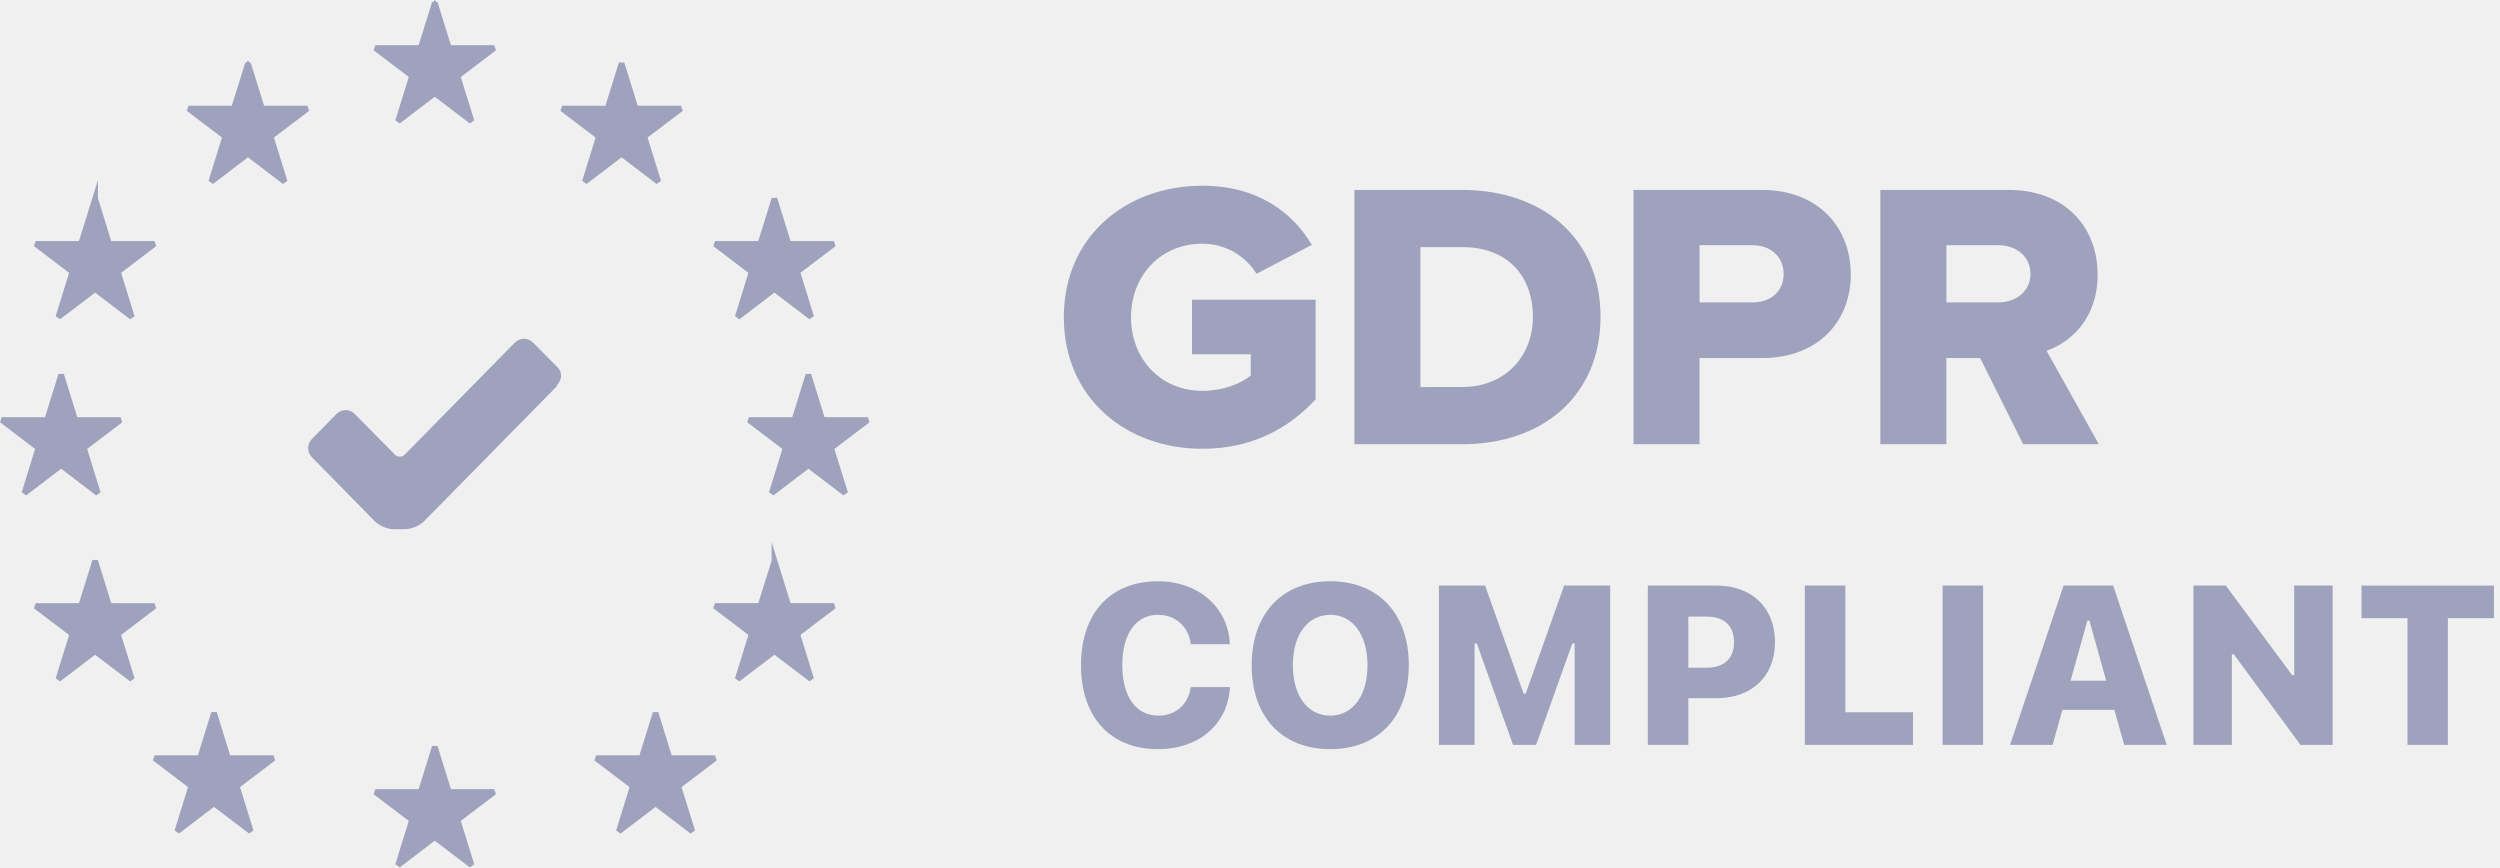
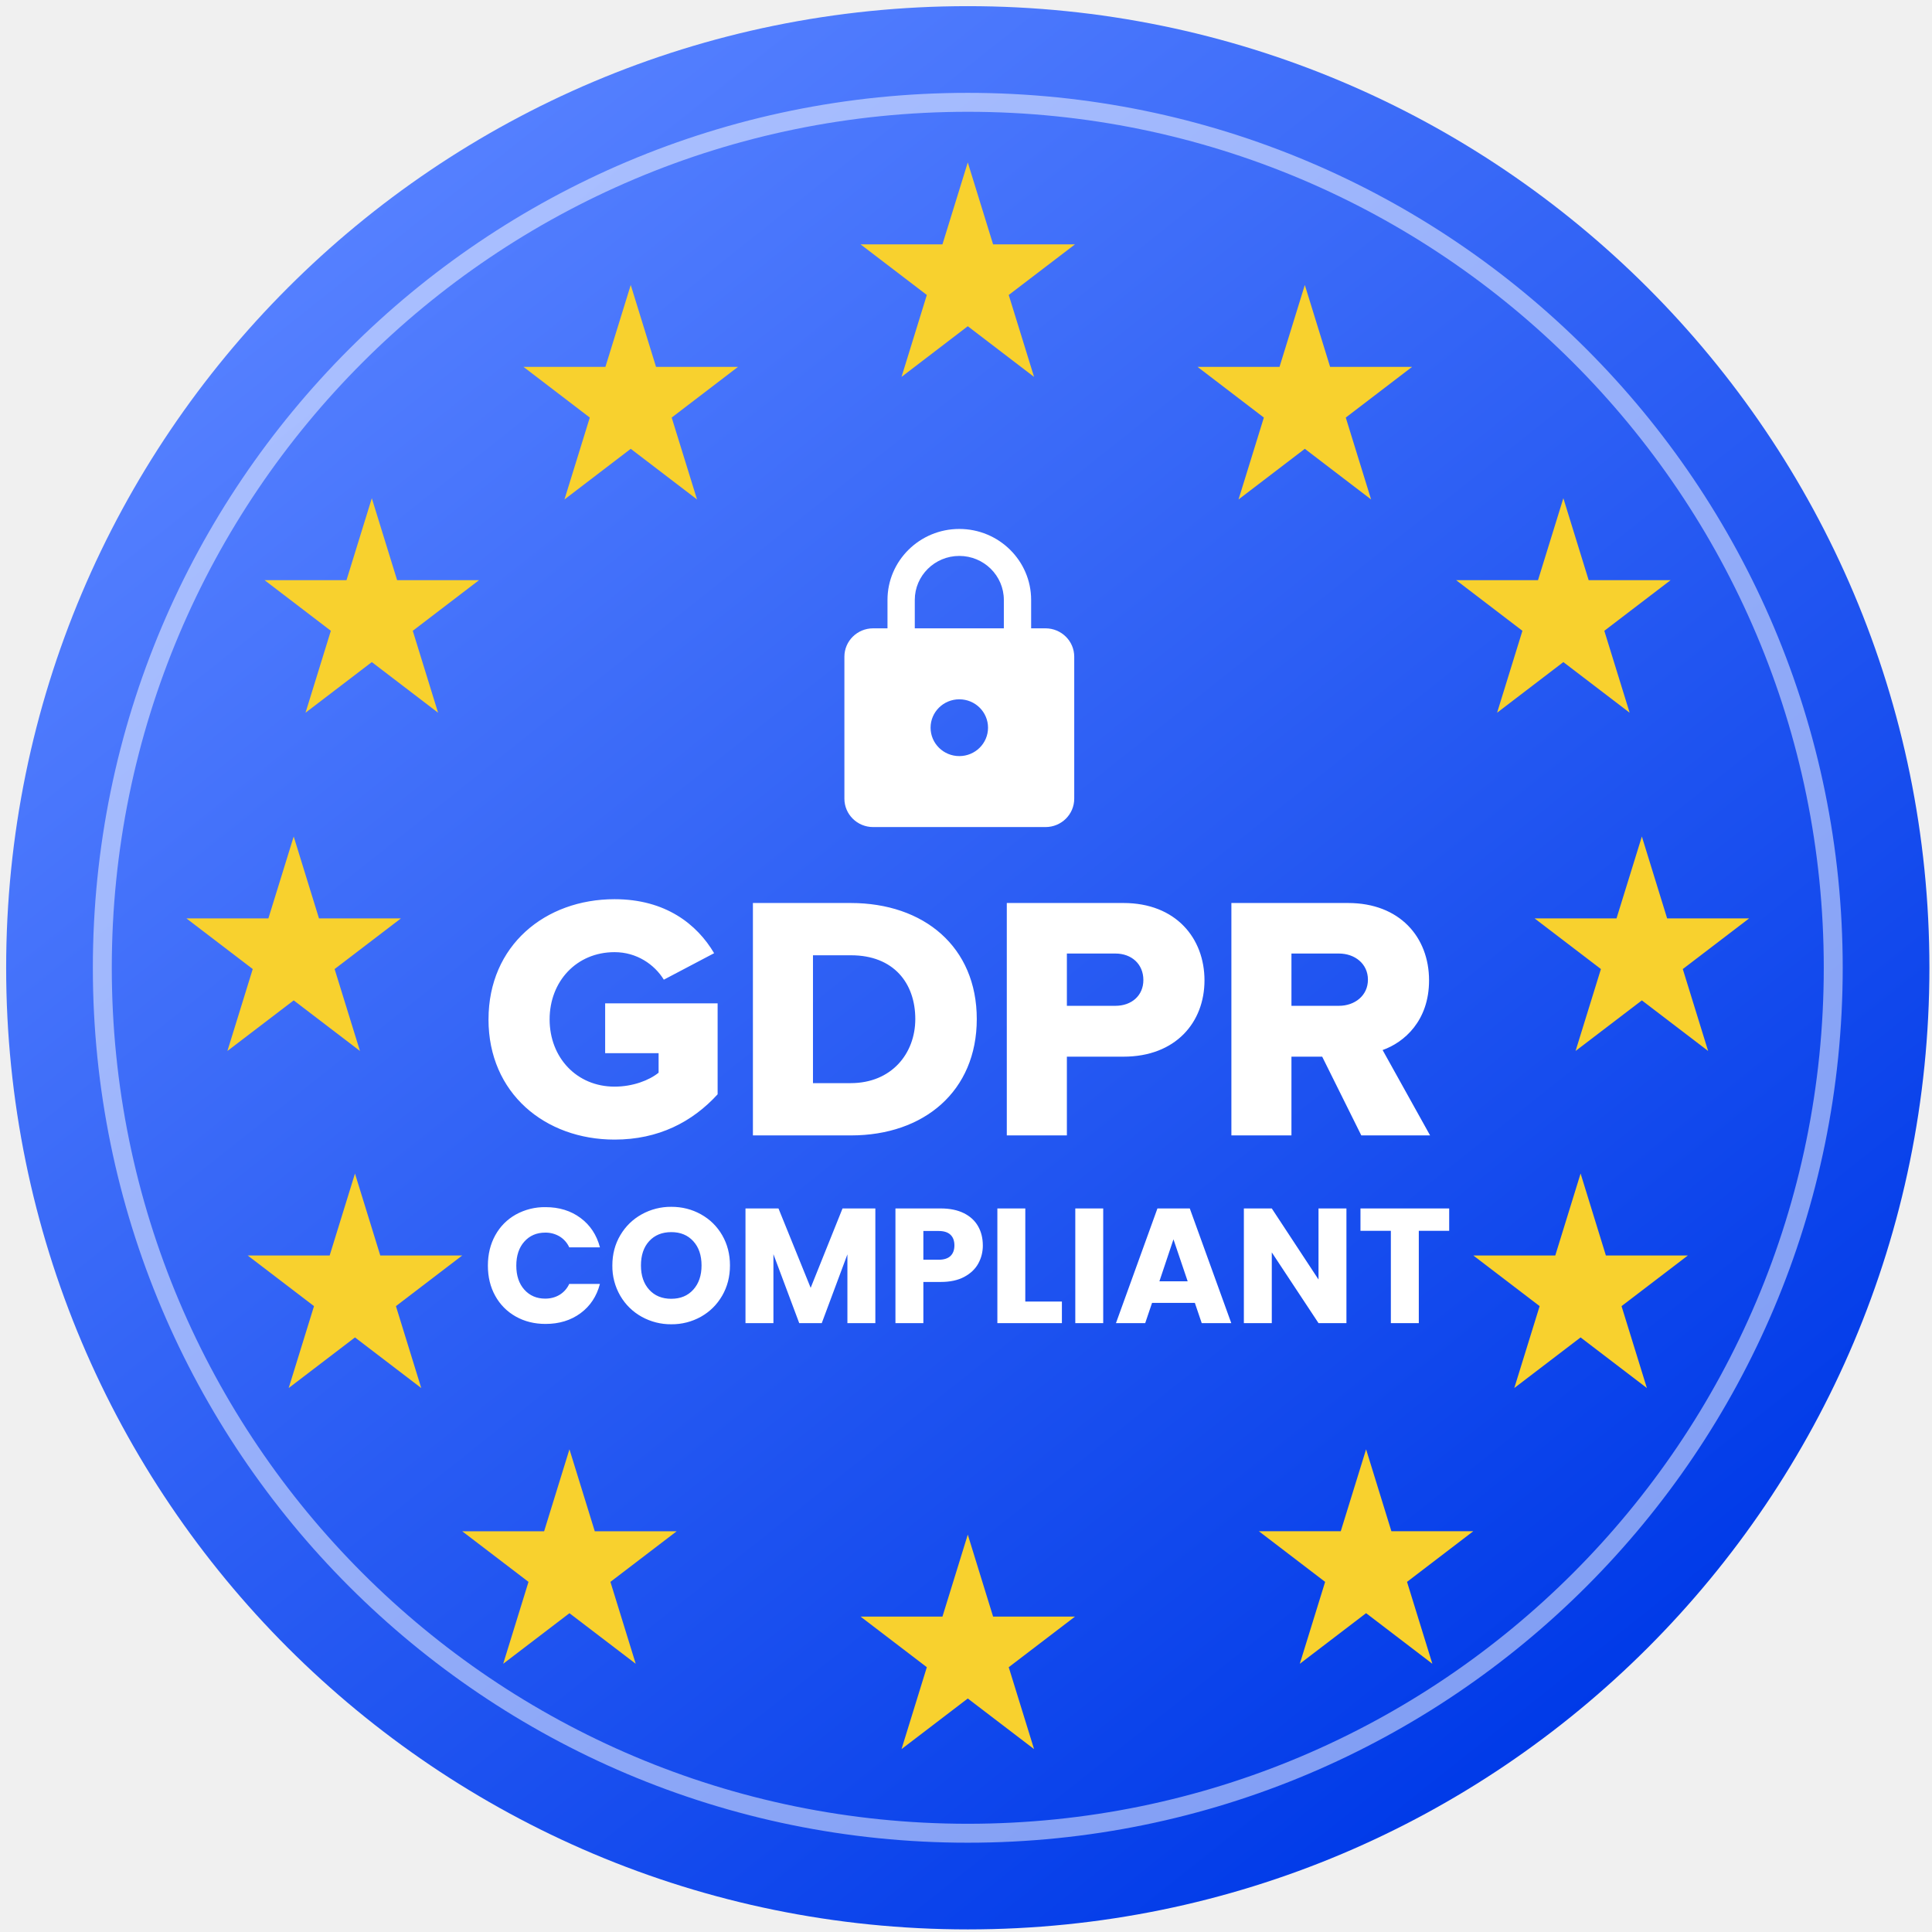
- <svg xmlns="http://www.w3.org/2000/svg" width="98px" height="34px" viewBox="0 0 98 34" version="1.1">
-   <g id="assets" stroke="none" stroke-width="1" fill="none" fill-rule="evenodd">
-     <g id="compliance" transform="translate(-0, 0)" fill="#9EA2BD" fill-rule="nonzero">
-       <path d="M17.15,29.24 L17.676,30.933 L19.374,30.933 L19.441,31.133 L18.062,32.179 L18.589,33.879 L18.416,34 L17.043,32.955 L15.672,34 L15.498,33.879 L16.024,32.18 L14.646,31.134 L14.713,30.934 L16.411,30.934 L16.938,29.24 L17.15,29.24 Z M25.805,27.915 L26.33,29.608 L28.028,29.608 L28.096,29.807 L26.717,30.855 L27.244,32.554 L27.071,32.675 L25.698,31.63 L24.325,32.675 L24.152,32.554 L24.678,30.855 L23.3,29.808 L23.367,29.609 L25.066,29.609 L25.593,27.915 L25.805,27.915 Z M8.496,27.914 L9.022,29.608 L10.719,29.608 L10.787,29.807 L9.408,30.854 L9.936,32.553 L9.763,32.674 L8.389,31.629 L7.017,32.674 L6.844,32.553 L7.371,30.854 L5.993,29.807 L6.06,29.608 L7.757,29.608 L8.284,27.914 L8.496,27.914 Z M3.836,21.95 L4.361,23.644 L6.058,23.645 L6.125,23.844 L4.748,24.891 L5.275,26.589 L5.102,26.711 L3.728,25.666 L2.355,26.711 L2.182,26.589 L2.709,24.891 L1.331,23.844 L1.398,23.645 L3.096,23.644 L3.624,21.95 L3.836,21.95 Z M30.247,21.249 L30.464,21.948 L30.99,23.643 L32.689,23.644 L32.756,23.843 L31.377,24.89 L31.904,26.588 L31.731,26.71 L30.358,25.665 L28.985,26.71 L28.812,26.588 L29.339,24.89 L27.961,23.843 L28.028,23.644 L29.726,23.643 L30.247,21.982 L30.247,21.249 Z M20.539,13.279 C20.672,13.279 20.8,13.333 20.893,13.428 L21.857,14.399 C22.051,14.596 22.052,14.912 21.78,15.145 L21.858,15.111 L16.619,20.437 C16.419,20.621 16.16,20.73 15.882,20.745 L15.432,20.745 C15.187,20.745 14.861,20.608 14.69,20.433 L12.224,17.92 C12.033,17.722 12.033,17.407 12.226,17.209 L13.195,16.225 C13.289,16.129 13.416,16.076 13.549,16.076 C13.683,16.076 13.81,16.129 13.903,16.224 L15.478,17.819 C15.585,17.928 15.762,17.928 15.869,17.818 L20.185,13.428 C20.278,13.333 20.406,13.279 20.539,13.279 Z M2.504,14.659 L3.029,16.353 L4.727,16.354 L4.794,16.553 L3.416,17.599 L3.943,19.299 L3.77,19.42 L2.396,18.375 L1.023,19.42 L0.85,19.299 L1.377,17.599 L0,16.553 L0.067,16.354 L1.765,16.353 L2.292,14.659 L2.504,14.659 Z M31.796,14.659 L32.321,16.353 L34.02,16.354 L34.087,16.553 L32.708,17.599 L33.236,19.299 L33.063,19.42 L31.689,18.375 L30.317,19.42 L30.144,19.299 L30.67,17.599 L29.292,16.553 L29.359,16.354 L31.057,16.353 L31.584,14.659 L31.796,14.659 Z M3.84,7.057 L3.839,7.771 L4.361,9.45 L6.058,9.45 L6.125,9.649 L4.748,10.695 L5.275,12.395 L5.102,12.516 L3.729,11.471 L2.355,12.516 L2.182,12.395 L2.709,10.695 L1.331,9.648 L1.398,9.449 L3.096,9.449 L3.623,7.755 L3.84,7.057 Z M30.464,7.755 L30.99,9.449 L32.689,9.449 L32.756,9.648 L31.377,10.695 L31.904,12.395 L31.731,12.516 L30.357,11.471 L28.985,12.516 L28.812,12.394 L29.339,10.695 L27.961,9.648 L28.028,9.449 L29.725,9.449 L30.252,7.755 L30.464,7.755 Z M9.72,2.374 L9.786,2.464 L9.826,2.452 L10.352,4.145 L12.05,4.146 L12.118,4.345 L10.739,5.391 L11.266,7.091 L11.093,7.212 L9.72,6.167 L8.348,7.212 L8.174,7.091 L8.701,5.392 L7.323,4.345 L7.39,4.146 L9.088,4.145 L9.615,2.452 L9.653,2.463 L9.72,2.374 Z M24.472,2.452 L24.999,4.145 L26.697,4.146 L26.764,4.345 L25.385,5.391 L25.912,7.091 L25.739,7.212 L24.366,6.167 L22.993,7.212 L22.82,7.091 L23.347,5.392 L21.969,4.345 L22.036,4.146 L23.733,4.145 L24.26,2.452 L24.472,2.452 Z M17.044,0 L17.111,0.09 L17.15,0.078 L17.676,1.772 L19.374,1.773 L19.441,1.972 L18.062,3.019 L18.589,4.717 L18.416,4.838 L17.043,3.793 L15.672,4.837 L15.498,4.716 L16.024,3.018 L14.646,1.971 L14.713,1.772 L16.411,1.771 L16.939,0.078 L16.977,0.09 L17.044,0 Z M45.396,22.785 C46.968,22.785 48.114,23.794 48.206,25.174 L48.206,25.252 L46.677,25.252 L46.673,25.213 C46.582,24.56 46.079,24.101 45.397,24.101 C44.527,24.101 43.994,24.845 43.994,26.066 C43.994,27.304 44.526,28.052 45.401,28.052 C46.085,28.052 46.565,27.624 46.673,26.979 L46.682,26.932 L48.209,26.932 L48.209,27.001 C48.106,28.394 46.998,29.367 45.396,29.367 C43.526,29.368 42.375,28.113 42.375,26.079 C42.375,24.036 43.522,22.785 45.396,22.785 Z M52.147,22.785 C54.022,22.785 55.225,24.044 55.225,26.07 C55.225,28.109 54.026,29.367 52.147,29.367 C50.261,29.368 49.066,28.109 49.066,26.079 C49.066,24.045 50.269,22.785 52.147,22.785 Z M58.215,22.954 L59.725,27.19 L59.808,27.19 L61.314,22.954 L63.118,22.954 L63.118,29.199 L61.725,29.199 L61.725,25.223 L61.634,25.223 L60.215,29.2 L59.311,29.2 L57.891,25.223 L57.804,25.223 L57.804,29.2 L56.406,29.2 L56.406,22.954 L58.215,22.954 Z M67.282,22.954 C68.68,22.954 69.579,23.829 69.579,25.165 C69.579,26.512 68.68,27.369 67.282,27.369 L66.183,27.369 L66.183,29.199 L64.594,29.199 L64.594,22.954 L67.282,22.954 Z M72.337,22.954 L72.337,27.922 L74.99,27.922 L74.99,29.199 L70.749,29.199 L70.749,22.954 L72.337,22.954 Z M77.737,22.954 L77.737,29.199 L76.15,29.199 L76.15,22.954 L77.737,22.954 Z M82.835,22.954 L84.935,29.199 L83.269,29.199 L82.883,27.828 L80.845,27.828 L80.46,29.199 L78.794,29.199 L80.893,22.954 L82.835,22.954 Z M87.25,22.954 L89.855,26.468 L89.933,26.468 L89.933,22.954 L91.439,22.954 L91.439,29.199 L90.18,29.199 L87.566,25.65 L87.488,25.65 L87.488,29.199 L85.983,29.199 L85.983,22.954 L87.25,22.954 Z M97.762,22.955 L97.762,24.231 L95.957,24.231 L95.957,29.199 L94.374,29.199 L94.374,24.231 L92.573,24.231 L92.573,22.955 L97.762,22.955 Z M52.147,24.101 C51.27,24.101 50.68,24.872 50.68,26.07 C50.68,27.282 51.26,28.052 52.147,28.052 C53.022,28.052 53.606,27.282 53.606,26.079 C53.606,24.872 53.021,24.101 52.147,24.101 Z M81.906,24.33 L81.823,24.33 L81.166,26.684 L82.563,26.684 L81.906,24.33 Z M66.901,24.171 L66.183,24.171 L66.183,26.174 L66.901,26.174 C67.576,26.174 67.973,25.824 67.973,25.174 C67.973,24.516 67.576,24.171 66.901,24.171 Z M47.133,7.281 C49.331,7.281 50.686,8.357 51.423,9.598 L49.256,10.733 C48.849,10.075 48.083,9.552 47.134,9.552 C45.493,9.552 44.335,10.808 44.335,12.437 C44.335,14.066 45.494,15.321 47.133,15.321 C47.916,15.321 48.623,15.052 49.03,14.723 L49.03,13.886 L46.727,13.886 L46.727,11.75 L51.573,11.75 L51.573,15.65 C50.49,16.83 49.031,17.592 47.134,17.592 C44.139,17.592 41.702,15.605 41.702,12.437 C41.701,9.269 44.139,7.281 47.133,7.281 Z M57.307,7.445 C60.467,7.445 62.741,9.328 62.741,12.422 C62.741,15.515 60.467,17.413 57.322,17.413 L53.094,17.413 L53.094,7.445 L57.307,7.445 Z M69.059,7.445 C71.318,7.445 72.551,8.954 72.551,10.763 C72.551,12.556 71.318,14.036 69.059,14.036 L66.622,14.036 L66.622,17.413 L64.034,17.413 L64.034,7.445 L69.059,7.445 Z M78.737,7.445 C80.963,7.445 82.227,8.91 82.227,10.763 C82.227,12.497 81.159,13.424 80.226,13.752 L82.273,17.413 L79.308,17.413 L77.623,14.036 L76.298,14.036 L76.298,17.413 L73.71,17.413 L73.71,7.445 L78.737,7.445 Z M57.322,9.687 L55.681,9.687 L55.681,15.172 L57.307,15.171 C59.068,15.171 60.09,13.902 60.09,12.422 C60.09,10.883 59.158,9.687 57.322,9.687 Z M68.713,9.613 L66.623,9.613 L66.623,11.854 L68.714,11.854 C69.406,11.854 69.918,11.42 69.918,10.748 C69.918,10.06 69.406,9.613 68.713,9.613 Z M78.344,9.613 L76.299,9.613 L76.299,11.854 L78.345,11.854 C79.022,11.854 79.595,11.42 79.595,10.733 C79.594,10.045 79.022,9.613 78.344,9.613 Z" id="GDPR" />
+ <svg xmlns="http://www.w3.org/2000/svg" width="102" height="102" viewBox="0 0 102 102">
+   <defs>
+     <linearGradient x1="17.994%" y1="11.977%" x2="79.851%" y2="89.753%" id="yyaro3y0ua">
+       <stop stop-color="#5580FF" offset="0%" />
+       <stop stop-color="#003AE8" offset="100%" />
+     </linearGradient>
+   </defs>
+   <g fill="none">
+     <path d="M0 50.77c0 28.038 22.73 50.768 50.77 50.768 28.039 0 50.768-22.73 50.768-50.769C101.538 22.73 78.808 0 50.77 0 22.73 0 0 22.73 0 50.77" fill="url(#yyaro3y0ua)" fill-rule="evenodd" transform="translate(.325 .325)" />
+     <path d="M51.094 5.402c25.235 0 45.692 20.457 45.692 45.692S76.33 96.786 51.094 96.786 5.402 76.33 5.402 51.094 25.859 5.402 51.094 5.402z" stroke="#FFF" opacity=".5" />
+     <path d="M51.094 8.575 52.43 12.9h4.326l-3.5 2.673 1.337 4.325-3.499-2.675-3.498 2.675 1.336-4.325-3.5-2.673h4.325l1.337-4.325zm0 72.445 1.336 4.327h4.326l-3.5 2.673 1.337 4.324-3.499-2.672-3.498 2.672 1.336-4.324-3.5-2.673h4.325l1.337-4.327zm17.794-65.975 1.336 4.325h4.326l-3.5 2.675 1.337 4.324-3.499-2.674-3.5 2.674 1.337-4.324-3.499-2.675h4.326l1.336-4.325zm13.65 11.26 1.335 4.324H88.2l-3.5 2.674 1.337 4.325-3.499-2.673-3.499 2.673 1.337-4.325-3.5-2.674H81.2l1.337-4.325zm.91 35.652 1.335 4.327h4.326l-3.5 2.673 1.338 4.324-3.5-2.672-3.5 2.672 1.338-4.324-3.5-2.673h4.326l1.336-4.327zM19.63 26.304l1.336 4.325h4.325l-3.499 2.674 1.336 4.325-3.498-2.673-3.5 2.673 1.337-4.325-3.5-2.674h4.327l1.336-4.325zm67.052 17.859 1.335 4.325h4.326l-3.5 2.673 1.337 4.325-3.498-2.671-3.5 2.671 1.338-4.325-3.5-2.673h4.324l1.338-4.325zm-71.176 0 1.335 4.325h4.325l-3.5 2.673 1.338 4.325-3.498-2.671-3.5 2.671 1.337-4.325-3.5-2.673h4.326l1.337-4.325zm3.235 17.794 1.336 4.327h4.325l-3.499 2.673 1.336 4.324-3.498-2.672-3.5 2.672 1.337-4.324-3.5-2.673h4.326l1.337-4.327zm53.382 14.559 1.335 4.324h4.326l-3.5 2.675 1.337 4.324-3.498-2.672-3.5 2.672 1.337-4.324-3.5-2.675h4.326l1.337-4.324zM33.3 15.046l1.336 4.324h4.326l-3.5 2.675 1.338 4.324-3.5-2.674-3.499 2.674 1.337-4.324-3.5-2.675h4.325l1.337-4.325zm-3.236 61.47 1.337 4.327h4.325l-3.499 2.672 1.336 4.324-3.499-2.67-3.498 2.67 1.336-4.324-3.5-2.672h4.325l1.337-4.327z" fill="#F8D12E" />
+     <path d="M25.79 53.819c0 3.9 2.988 6.346 6.657 6.346 2.324 0 4.112-.938 5.44-2.391v-4.801h-5.938v2.63h2.822v1.03c-.498.405-1.365.736-2.324.736-2.01 0-3.43-1.545-3.43-3.55s1.42-3.55 3.43-3.55c1.162 0 2.102.643 2.6 1.453l2.655-1.398c-.903-1.527-2.563-2.851-5.255-2.851-3.669 0-6.656 2.446-6.656 6.346zm13.96 6.125v-12.27h5.162c3.872 0 6.657 2.319 6.657 6.126 0 3.808-2.785 6.144-6.638 6.144h-5.182zm3.17-2.76h1.992c2.157 0 3.411-1.563 3.411-3.384 0-1.894-1.143-3.366-3.392-3.366h-2.01v6.75zm10.234 2.76v-12.27h6.159c2.766 0 4.278 1.859 4.278 4.085 0 2.207-1.512 4.028-4.278 4.028h-2.987v4.157h-3.172zm7.21-8.204c0-.846-.627-1.398-1.475-1.398h-2.563v2.76h2.563c.848 0 1.475-.534 1.475-1.362zm11.506 8.204-2.065-4.157h-1.623v4.157h-3.171v-12.27h6.158c2.73 0 4.278 1.804 4.278 4.085 0 2.133-1.31 3.274-2.452 3.678l2.507 4.507H71.87zm.35-8.222c0-.846-.7-1.38-1.53-1.38h-2.508v2.76h2.508c.83 0 1.53-.534 1.53-1.38z" fill="#FFF" fill-rule="evenodd" />
+     <path d="M55.197 33.173h-.758v-1.5c0-2.068-1.7-3.747-3.792-3.747-2.094 0-3.792 1.68-3.792 3.748v1.499h-.759c-.837 0-1.516.67-1.516 1.498v7.495c0 .828.679 1.499 1.516 1.499h9.1c.839 0 1.518-.67 1.518-1.5v-7.494c0-.828-.68-1.498-1.517-1.498zm-4.55 6.745c-.838 0-1.517-.671-1.517-1.5 0-.827.679-1.498 1.517-1.498.837 0 1.516.67 1.516 1.499 0 .828-.679 1.499-1.516 1.499zm2.35-6.745h-4.701v-1.5c0-1.281 1.054-2.323 2.35-2.323 1.298 0 2.352 1.042 2.352 2.324v1.499z" fill="#FFF" />
+     <g fill-rule="nonzero" fill="#FFF">
+       <path d="M25.758 66.819c0-.598.13-1.132.388-1.6.259-.469.62-.834 1.082-1.095a3.142 3.142 0 0 1 1.574-.393c.719 0 1.334.19 1.846.57.511.379.853.896 1.026 1.552h-1.621a1.31 1.31 0 0 0-.513-.578 1.443 1.443 0 0 0-.755-.199c-.454 0-.822.159-1.104.475-.282.316-.423.739-.423 1.268 0 .528.141.951.423 1.267.282.316.65.475 1.104.475.282 0 .533-.067.755-.199a1.31 1.31 0 0 0 .513-.578h1.62c-.172.656-.514 1.172-1.025 1.548-.512.377-1.127.565-1.846.565-.586 0-1.11-.13-1.574-.392a2.781 2.781 0 0 1-1.082-1.091c-.259-.466-.388-.998-.388-1.595zM35.443 69.915a3.16 3.16 0 0 1-1.566-.397 2.966 2.966 0 0 1-1.13-1.108 3.097 3.097 0 0 1-.418-1.6c0-.592.14-1.124.419-1.596.278-.471.655-.839 1.13-1.103a3.16 3.16 0 0 1 1.565-.397c.569 0 1.09.132 1.565.397.474.264.848.632 1.121 1.103.273.472.41 1.004.41 1.596 0 .592-.138 1.125-.414 1.6-.276.474-.65.843-1.121 1.108a3.136 3.136 0 0 1-1.561.397zm0-1.346c.483 0 .87-.16 1.16-.483.29-.322.435-.747.435-1.276 0-.535-.145-.962-.435-1.28-.29-.32-.677-.48-1.16-.48-.49 0-.879.159-1.169.475-.29.316-.435.744-.435 1.285 0 .535.145.961.435 1.28.29.32.68.48 1.169.48zM46.214 63.8v6.054h-1.475v-3.63l-1.354 3.63h-1.19l-1.362-3.64v3.64h-1.475V63.8H41.1l1.699 4.191 1.682-4.19zM51.889 65.75c0 .35-.081.67-.242.96-.16.291-.408.525-.742.704-.333.178-.747.267-1.241.267h-.915v2.173h-1.474V63.8h2.389c.482 0 .89.084 1.224.25.334.167.584.397.75.69.167.293.25.63.25 1.01zm-2.338.758c.282 0 .492-.066.63-.198.138-.133.207-.32.207-.56 0-.242-.069-.43-.207-.561-.138-.133-.348-.199-.63-.199h-.802v1.518h.802zM54.13 68.716h1.933v1.138h-3.407V63.8h1.475zM58.244 63.8v6.054H56.77V63.8zM63.082 68.785h-2.259l-.362 1.07h-1.544l2.19-6.055h1.708l2.19 6.054h-1.56l-.363-1.07zm-.379-1.139-.75-2.216-.742 2.216h1.492zM71.085 69.854h-1.474l-2.467-3.734v3.734H65.67V63.8h1.474l2.467 3.752V63.8h1.474zM76.51 63.8v1.182h-1.604v4.872H73.43v-4.872h-1.604V63.8z" />
    </g>
  </g>
</svg>
